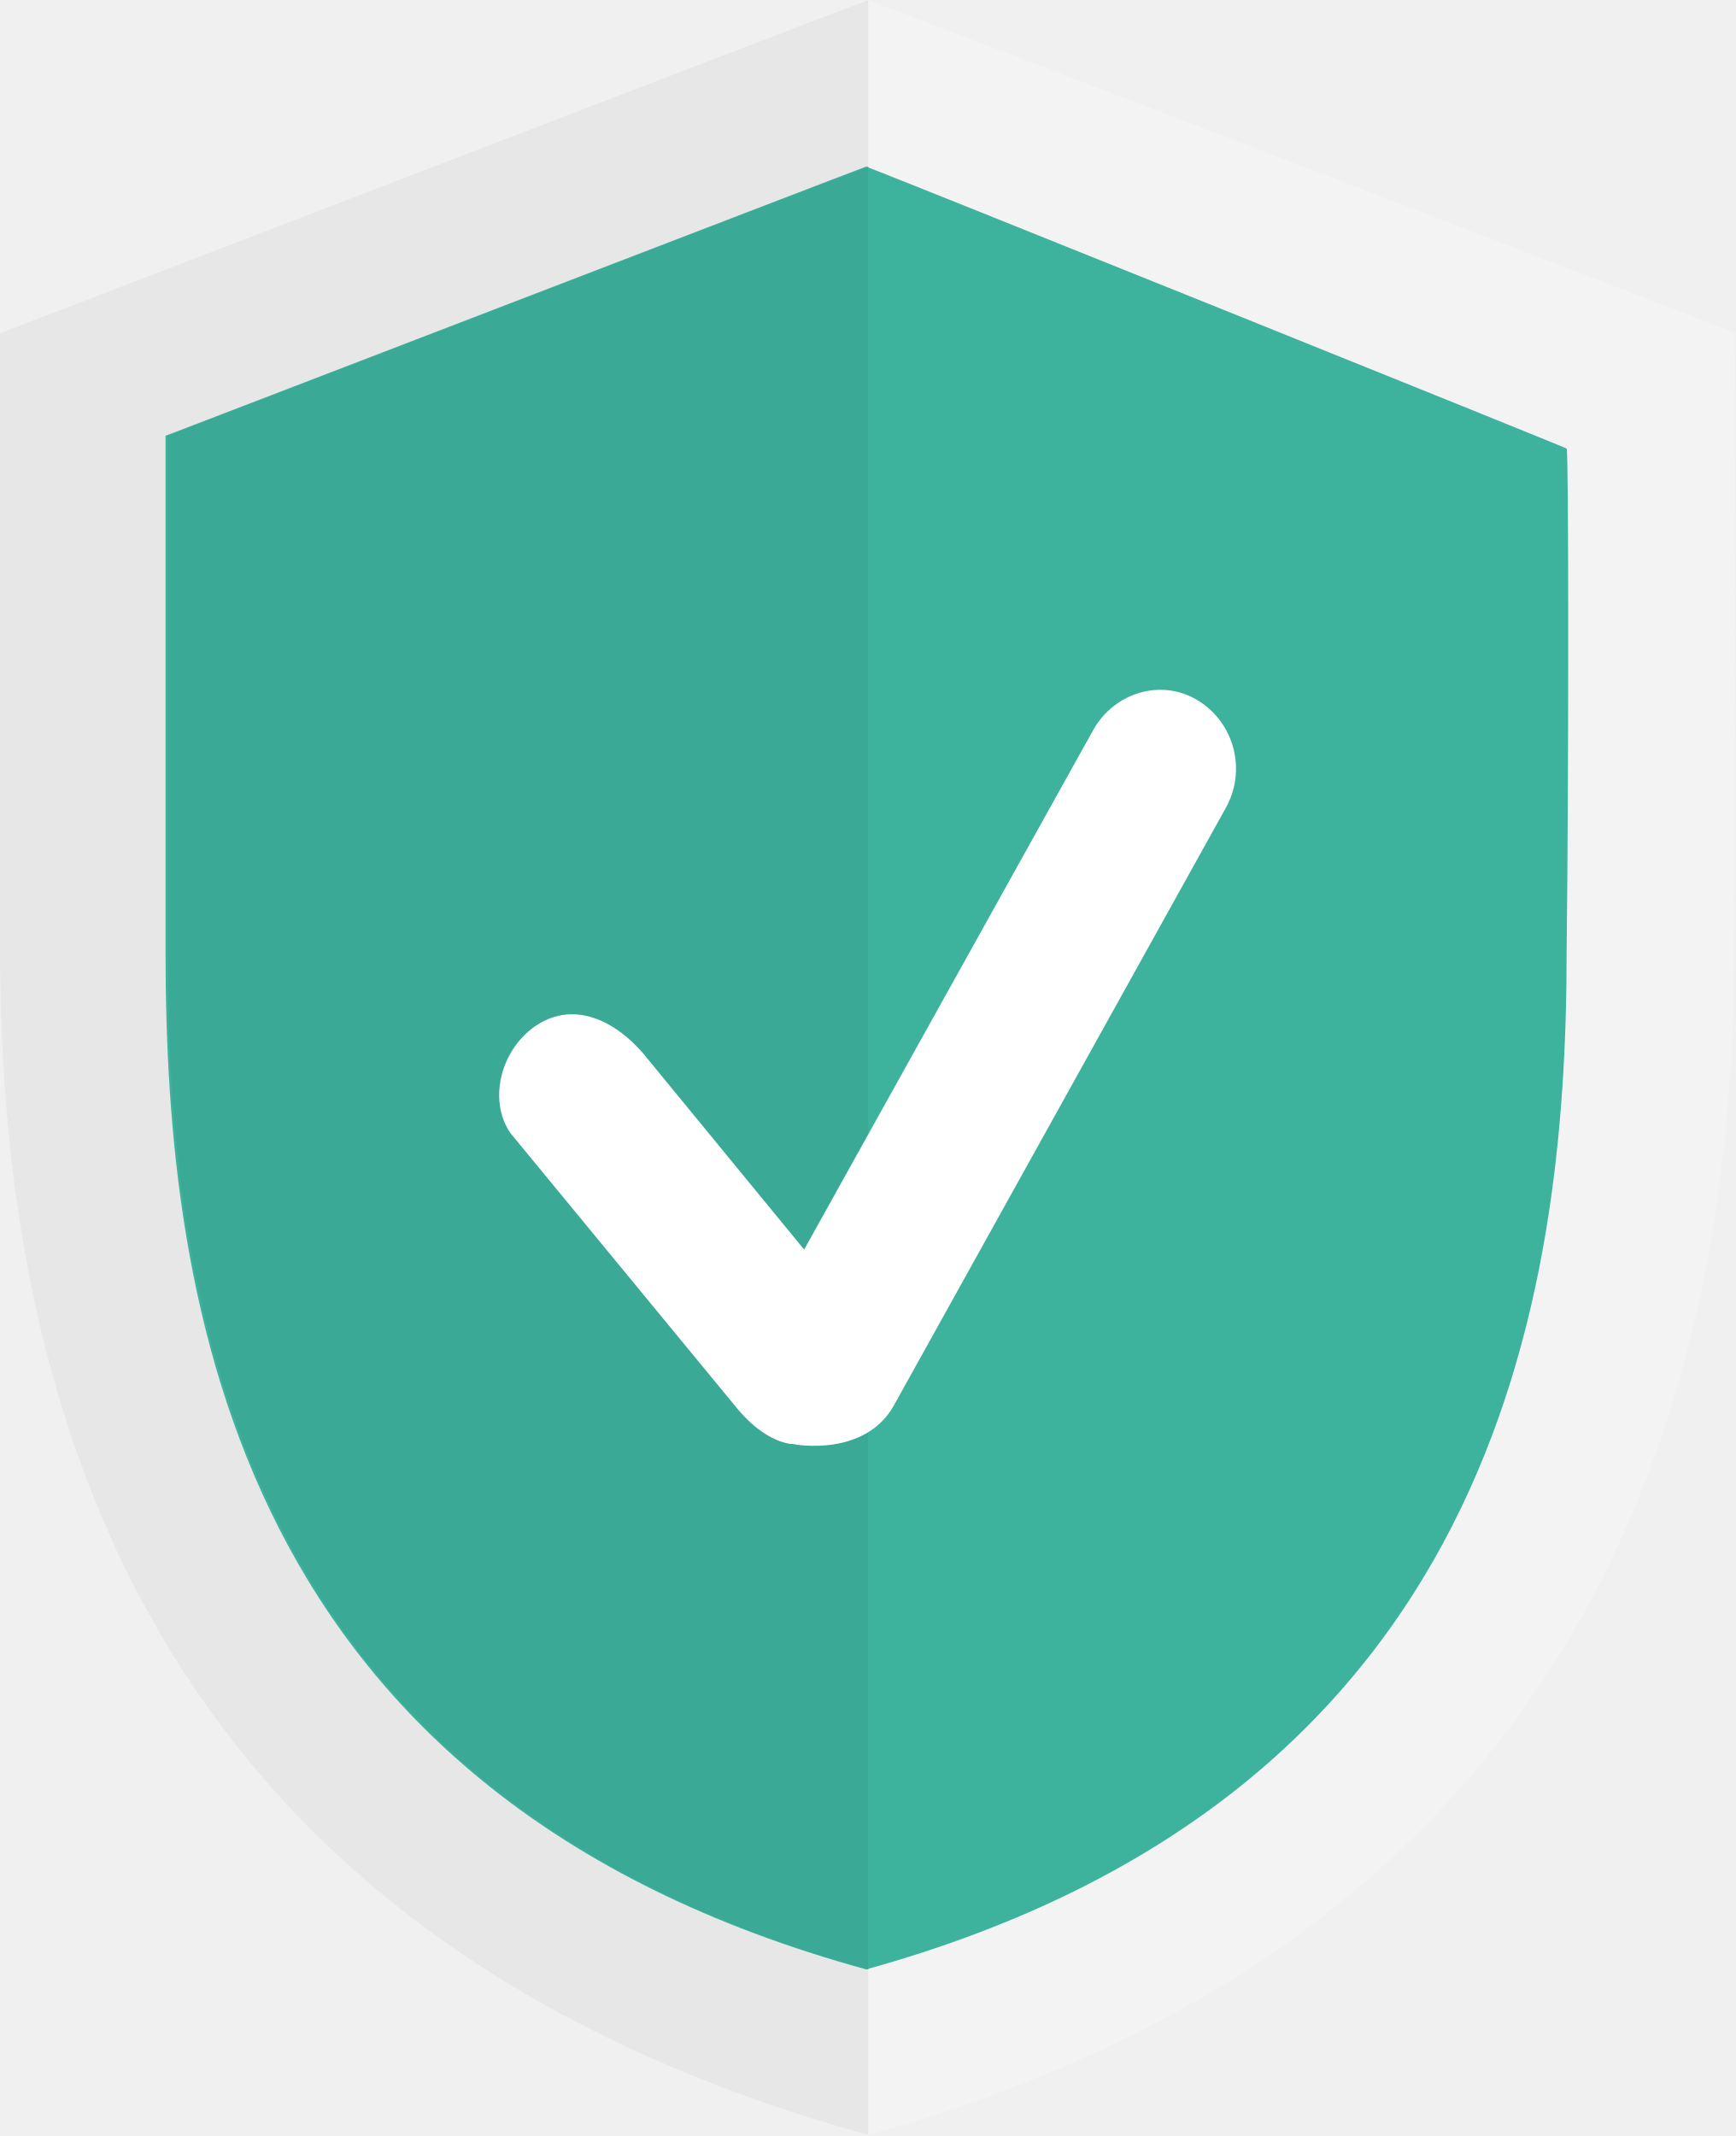
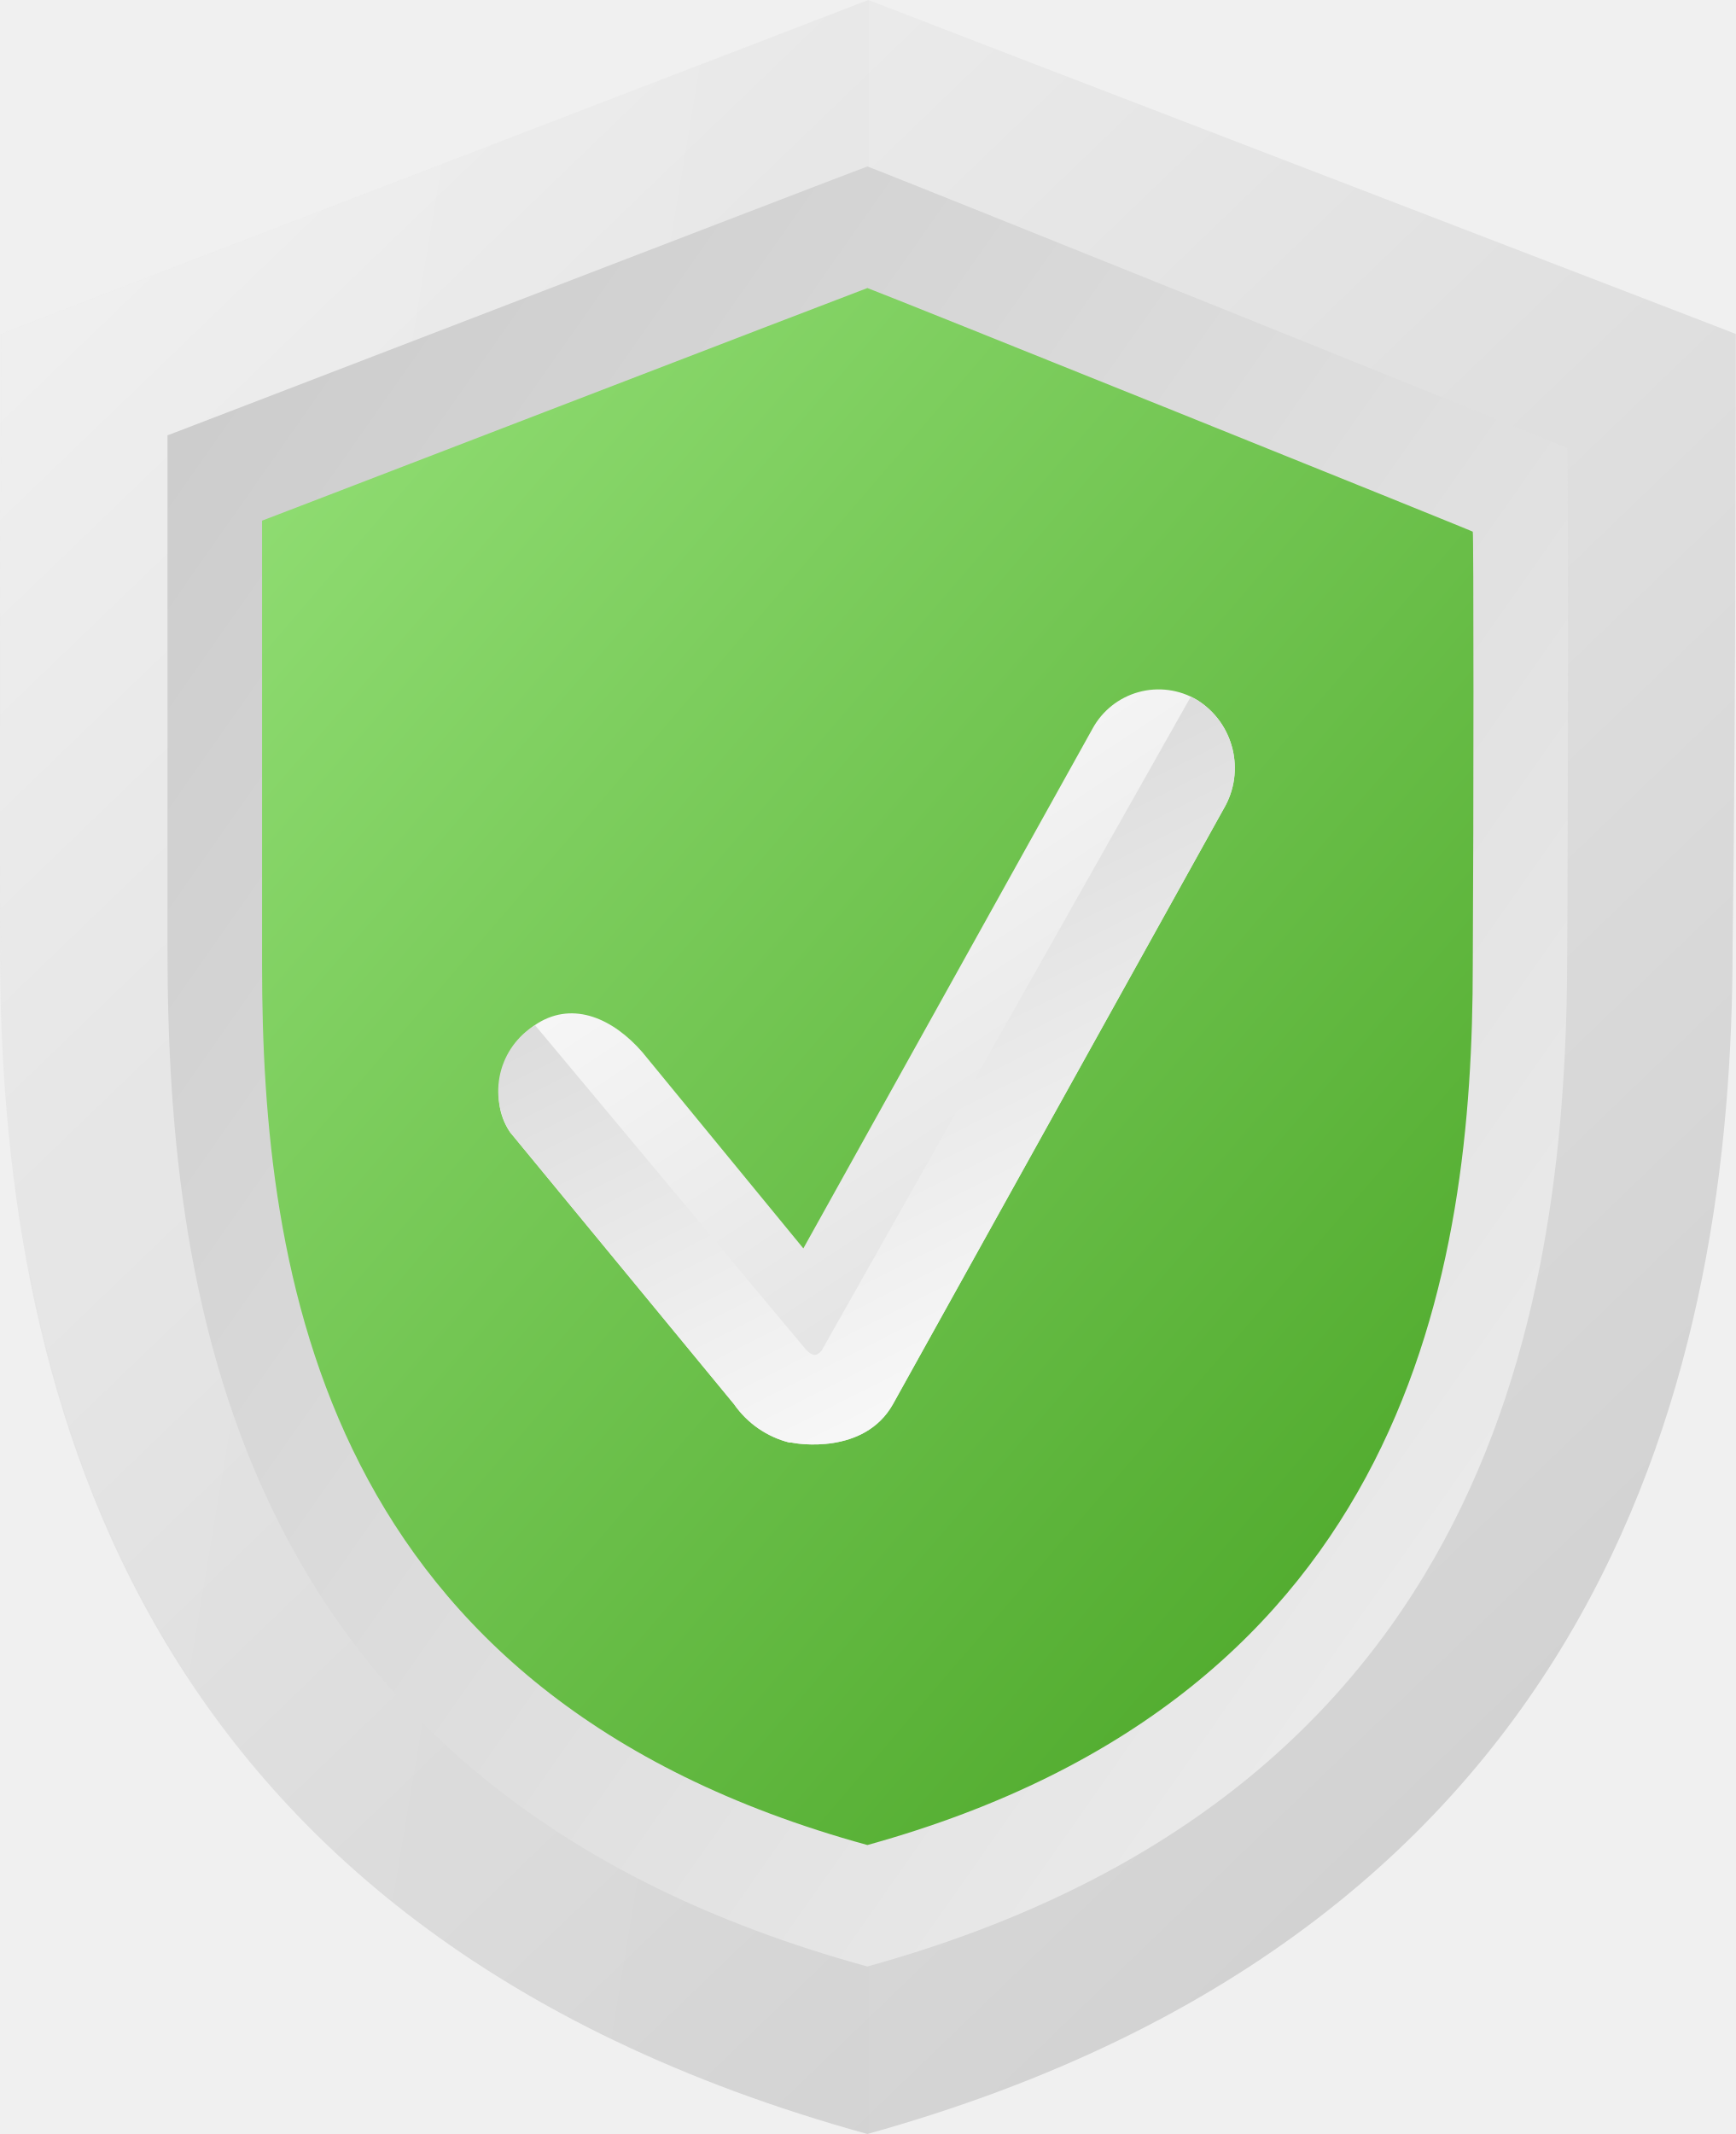
- <svg xmlns="http://www.w3.org/2000/svg" version="1.1" id="status-shield-good" class="icon status-shield good" x="0px" y="0px" viewBox="0 0 162.5 200" style="enable-background:new 0 0 162.5 200; width: 162.5px; height: 200px" xml:space="preserve">
-   <path style="fill:#F3F3F3;" d="M162.5,31.2c0.2,0-79.2-30.5-81.3-31.2C79.7,0.6-0.2,31.2,0,31.2v57.5c0,39.8,11.4,91.9,81.3,111.2   c69.7-19.4,81.1-72.3,81.1-111.2C162.5,69.1,162.5,31.2,162.5,31.2z" />
-   <path style="fill:#E7E7E7;" d="M0,88.7c0,39.8,11.4,91.9,81.3,111.2V0C78.3,1.1,0,31.2,0,31.2S0,88.7,0,88.7z" />
-   <path style="fill:#3DB39E;" class="lighter-side" d="M146.7,42c0.2,0-63.9-25.8-65.6-26.4c-1.4,0.5-65.8,25.3-65.6,25.2v48.3c0,33.4,6.6,79.1,65.6,95.3   c58.9-16.3,65.6-62.7,65.6-95.3C146.9,72.5,146.9,42,146.7,42z" />
-   <path style="fill:#3AAA96;" class="darker-side" d="M81.3,15.6c-1.4,0.5-65.8,25.3-65.6,25.2v48.3c0,33.4,6.6,79.1,65.6,95.3V15.6z" />
-   <path style="fill:#FFFFFF;" d="M112.2,65.6c-3.4-2.1-7.8-0.8-9.8,2.7L75.3,117L60.2,98.6c-2.7-3.1-6.4-4.8-9.8-2.7c-3.4,2.1-4.8,7-2.6,10.2   l21,25.5c1.6,2,3.4,3.3,5.2,3.6l0,0h0.2c0.4,0.1,6.8,1.2,9.5-3.6l31-55.8C116.8,72.2,115.6,67.7,112.2,65.6z" />
+ <svg xmlns="http://www.w3.org/2000/svg" xmlns:xlink="http://www.w3.org/1999/xlink" version="1.1" id="status-shield-good" class="icon status-shield good" width="162.7" height="200" viewBox="0 0 162.7 200">
+   <defs>
+     <linearGradient id="linear-gradient" x2="0.855" y2="1.094" gradientUnits="objectBoundingBox">
+       <stop offset="0" stop-color="#f3f3f3" />
+       <stop offset="1" stop-color="#ccc" />
+     </linearGradient>
+     <linearGradient id="linear-gradient-2" x1="0.5" x2="1.138" y2="0.263" gradientUnits="objectBoundingBox">
+       <stop offset="0" stop-color="#e7e7e7" />
+       <stop offset="1" stop-color="#ccc" />
+     </linearGradient>
+     <linearGradient id="linear-gradient-3" x1="1.374" y1="1.423" x2="-0.036" y2="0.147" gradientUnits="objectBoundingBox">
+       <stop offset="0" stop-color="#fff" />
+       <stop offset="1" stop-color="#ccc" />
+     </linearGradient>
+     <linearGradient id="linear-gradient-4" x2="0.818" y2="0.898" gradientUnits="objectBoundingBox">
+       <stop offset="0" stop-color="#94e077" />
+       <stop offset="1" stop-color="#52ac2f" />
+       <stop offset="1" stop-color="#3aaa96" />
+     </linearGradient>
+     <linearGradient id="linear-gradient-5" x1="0.133" y1="0.041" x2="1.033" y2="1.441" xlink:href="#linear-gradient-3" />
+     <linearGradient id="linear-gradient-6" x1="0.579" y1="1.157" x2="0" y2="0" xlink:href="#linear-gradient-3" />
+   </defs>
+   <g id="good" transform="translate(0.1)">
+     <path id="Path_2242" data-name="Path 2242" d="M162.6,31.3C162.7,31.3,83.3.8,81.3,0,79.8.6-.2,31.3-.1,31.3V88.8c0,39.8,11.4,91.9,81.3,111.2,69.7-19.4,81.1-72.4,81.1-111.2C162.6,69.1,162.6,31.3,162.6,31.3Z" fill="url(#linear-gradient)" />
+     <path id="Path_2243" data-name="Path 2243" d="M0,88.8C0,128.6,11.4,180.7,81.3,200V0C78.3,1.1,0,31.3,0,31.3S-.1,88.8,0,88.8Z" opacity="0.1" fill="url(#linear-gradient-2)" />
+     <path id="Path_2244" data-name="Path 2244" d="M146.8,42c.2,0-63.9-25.8-65.6-26.4-1.4.5-65.8,25.3-65.6,25.2V89c0,33.4,6.5,79.1,65.6,95.3,58.9-16.3,65.6-62.6,65.6-95.3C146.9,72.5,146.9,42,146.8,42Z" fill="url(#linear-gradient-3)" />
+     <path id="Path_2258" data-name="Path 2258" d="M129.084,38.435c.173,0-55.272-22.316-56.742-22.835-1.211.432-56.915,21.884-56.742,21.8V79.089c0,28.89,5.622,68.42,56.742,82.432,50.947-14.1,56.742-54.147,56.742-82.432C129.17,64.817,129.17,38.435,129.084,38.435Z" transform="translate(8.863 11.396)" fill="url(#linear-gradient-4)" />
+     <path id="Path_2259" data-name="Path 2259" d="M112.2,65.6a7.05,7.05,0,0,0-9.8,2.7L75.3,117,60.2,98.6c-2.7-3.1-6.4-4.8-9.8-2.7s-4.8,7-2.6,10.2l21,25.5a9.029,9.029,0,0,0,5.2,3.6h.2c.4.1,6.8,1.2,9.5-3.6l31-55.8A7.519,7.519,0,0,0,112.2,65.6Z" transform="translate(-0.1)" fill="url(#linear-gradient-5)" />
+     <path id="Path_2264" data-name="Path 2264" d="M112.2,65.6c-.1-.061-.581-.309-.581-.309l-34.58,61.242s-.308.451-.675.448-.795-.462-.795-.462L50.148,96.078h0A7.261,7.261,0,0,0,47.8,106.1l21,25.5a9.029,9.029,0,0,0,5.2,3.6h.2c.4.1,6.8,1.2,9.5-3.6l31-55.8A7.519,7.519,0,0,0,112.2,65.6Z" transform="translate(-0.1)" fill="url(#linear-gradient-6)" />
+   </g>
</svg>
